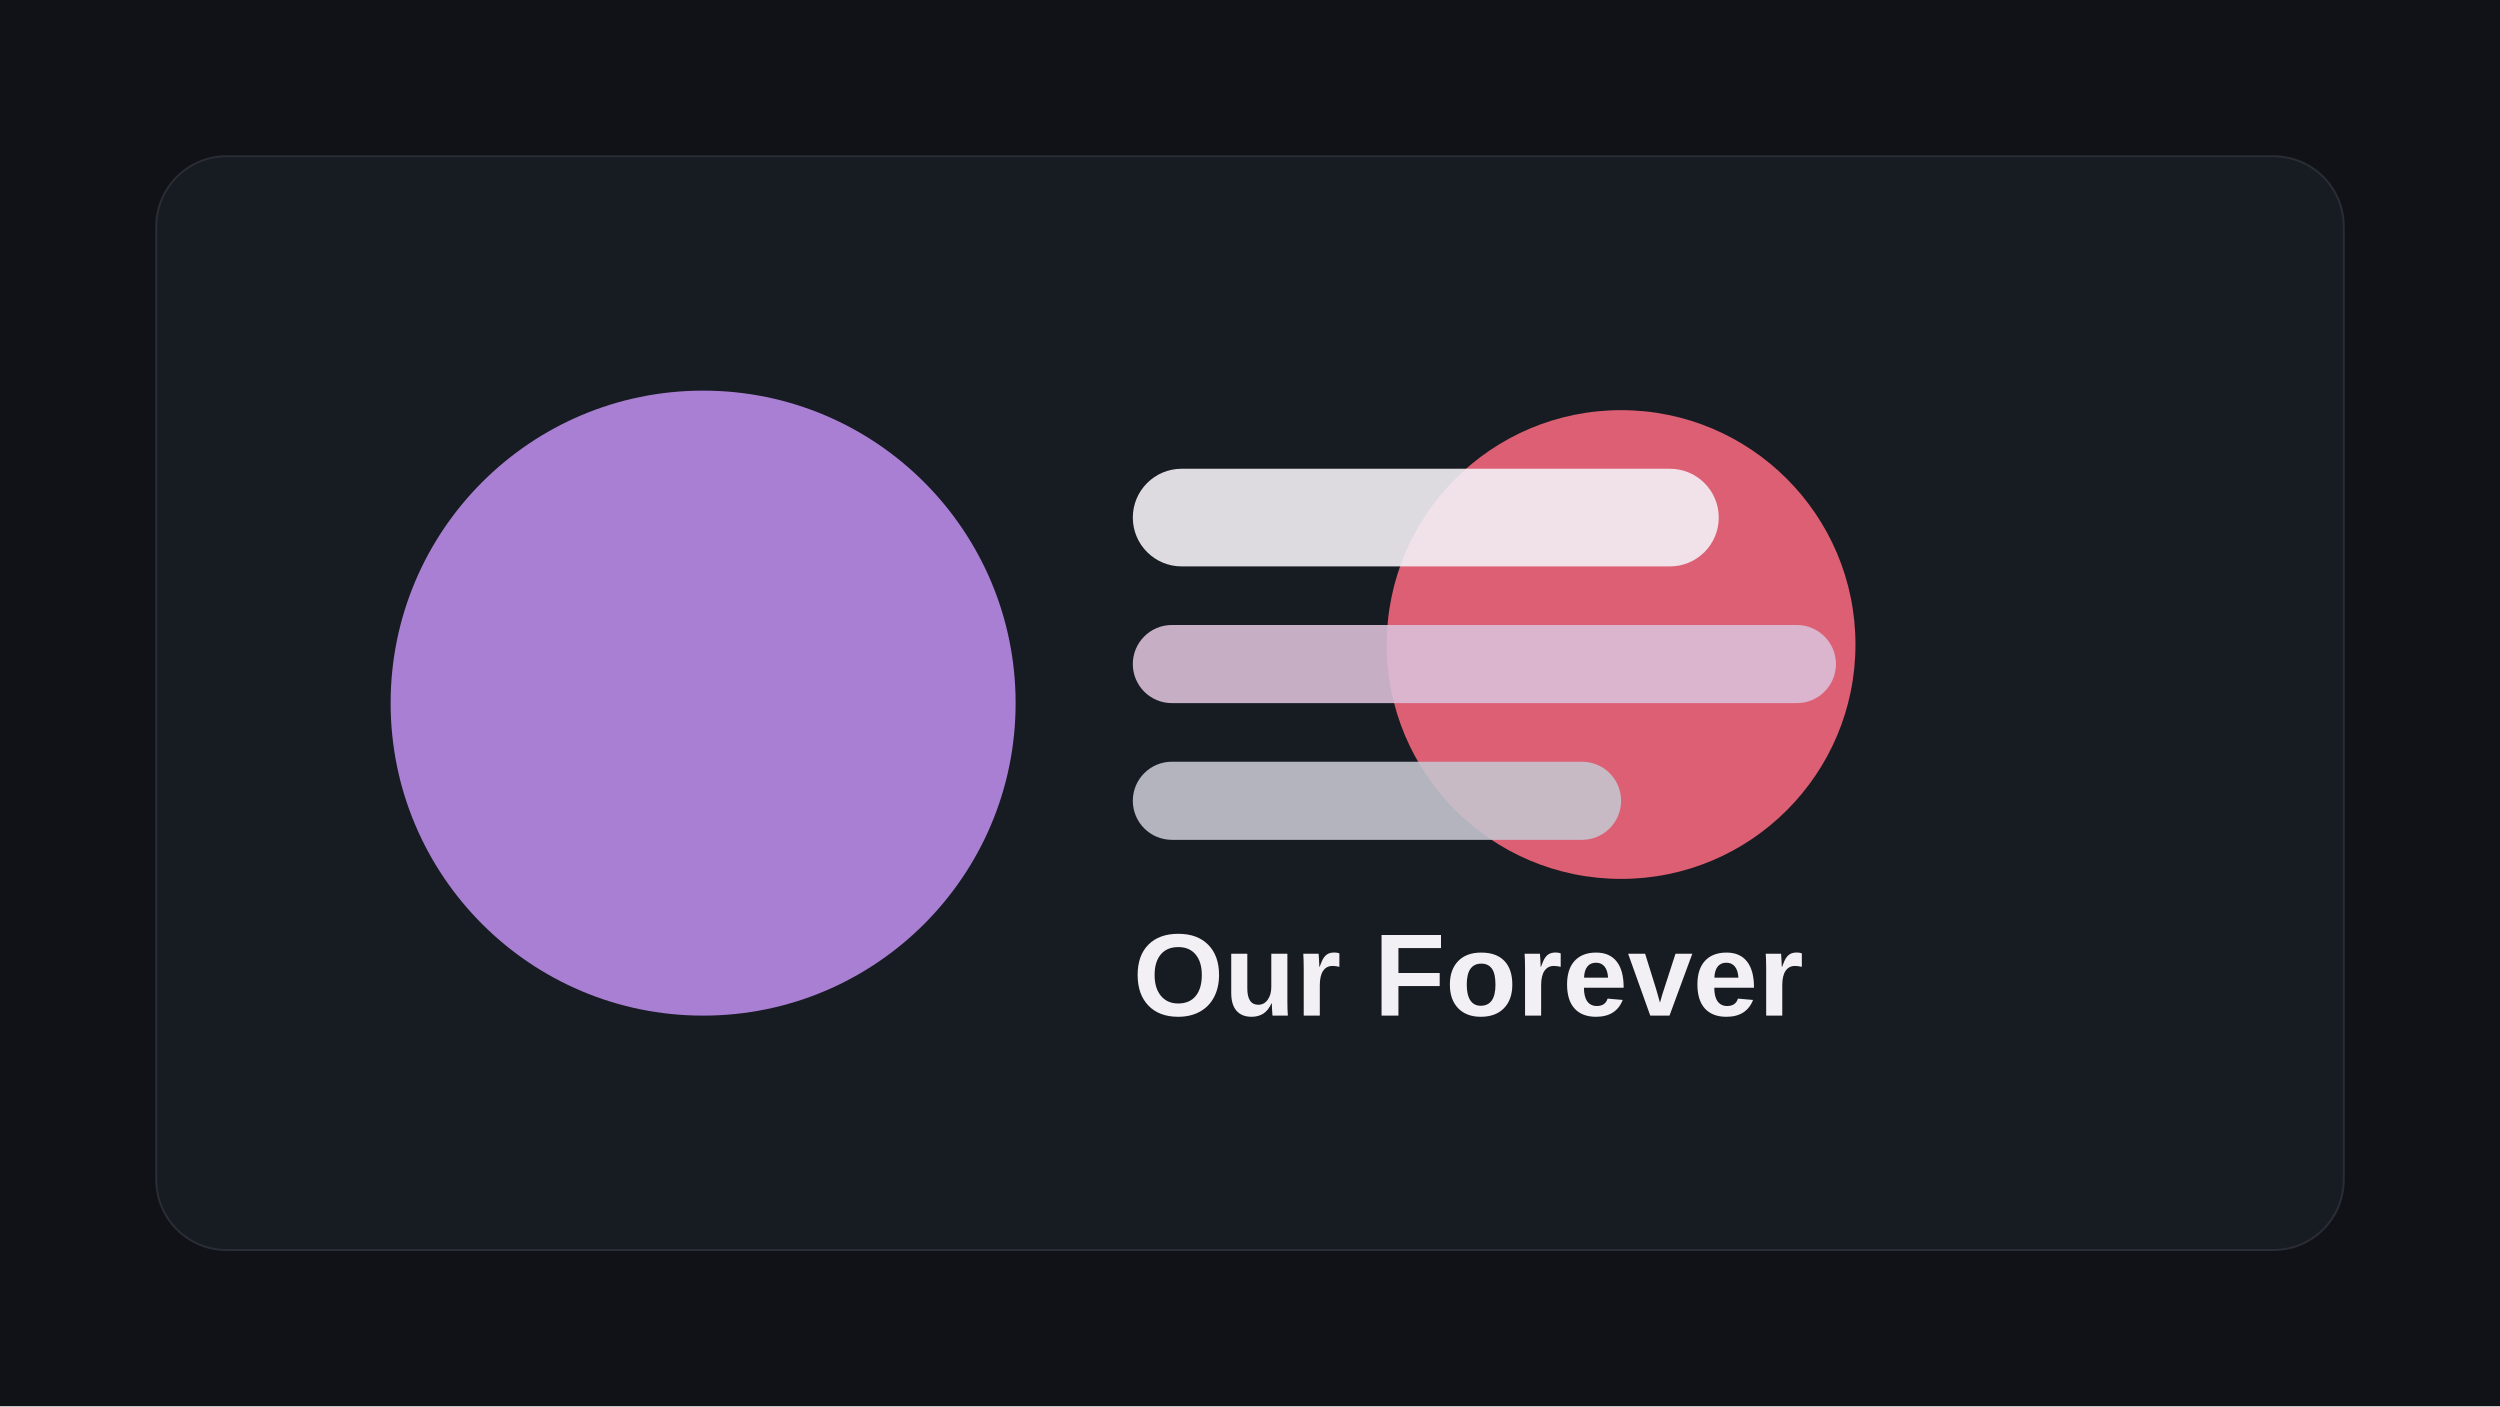
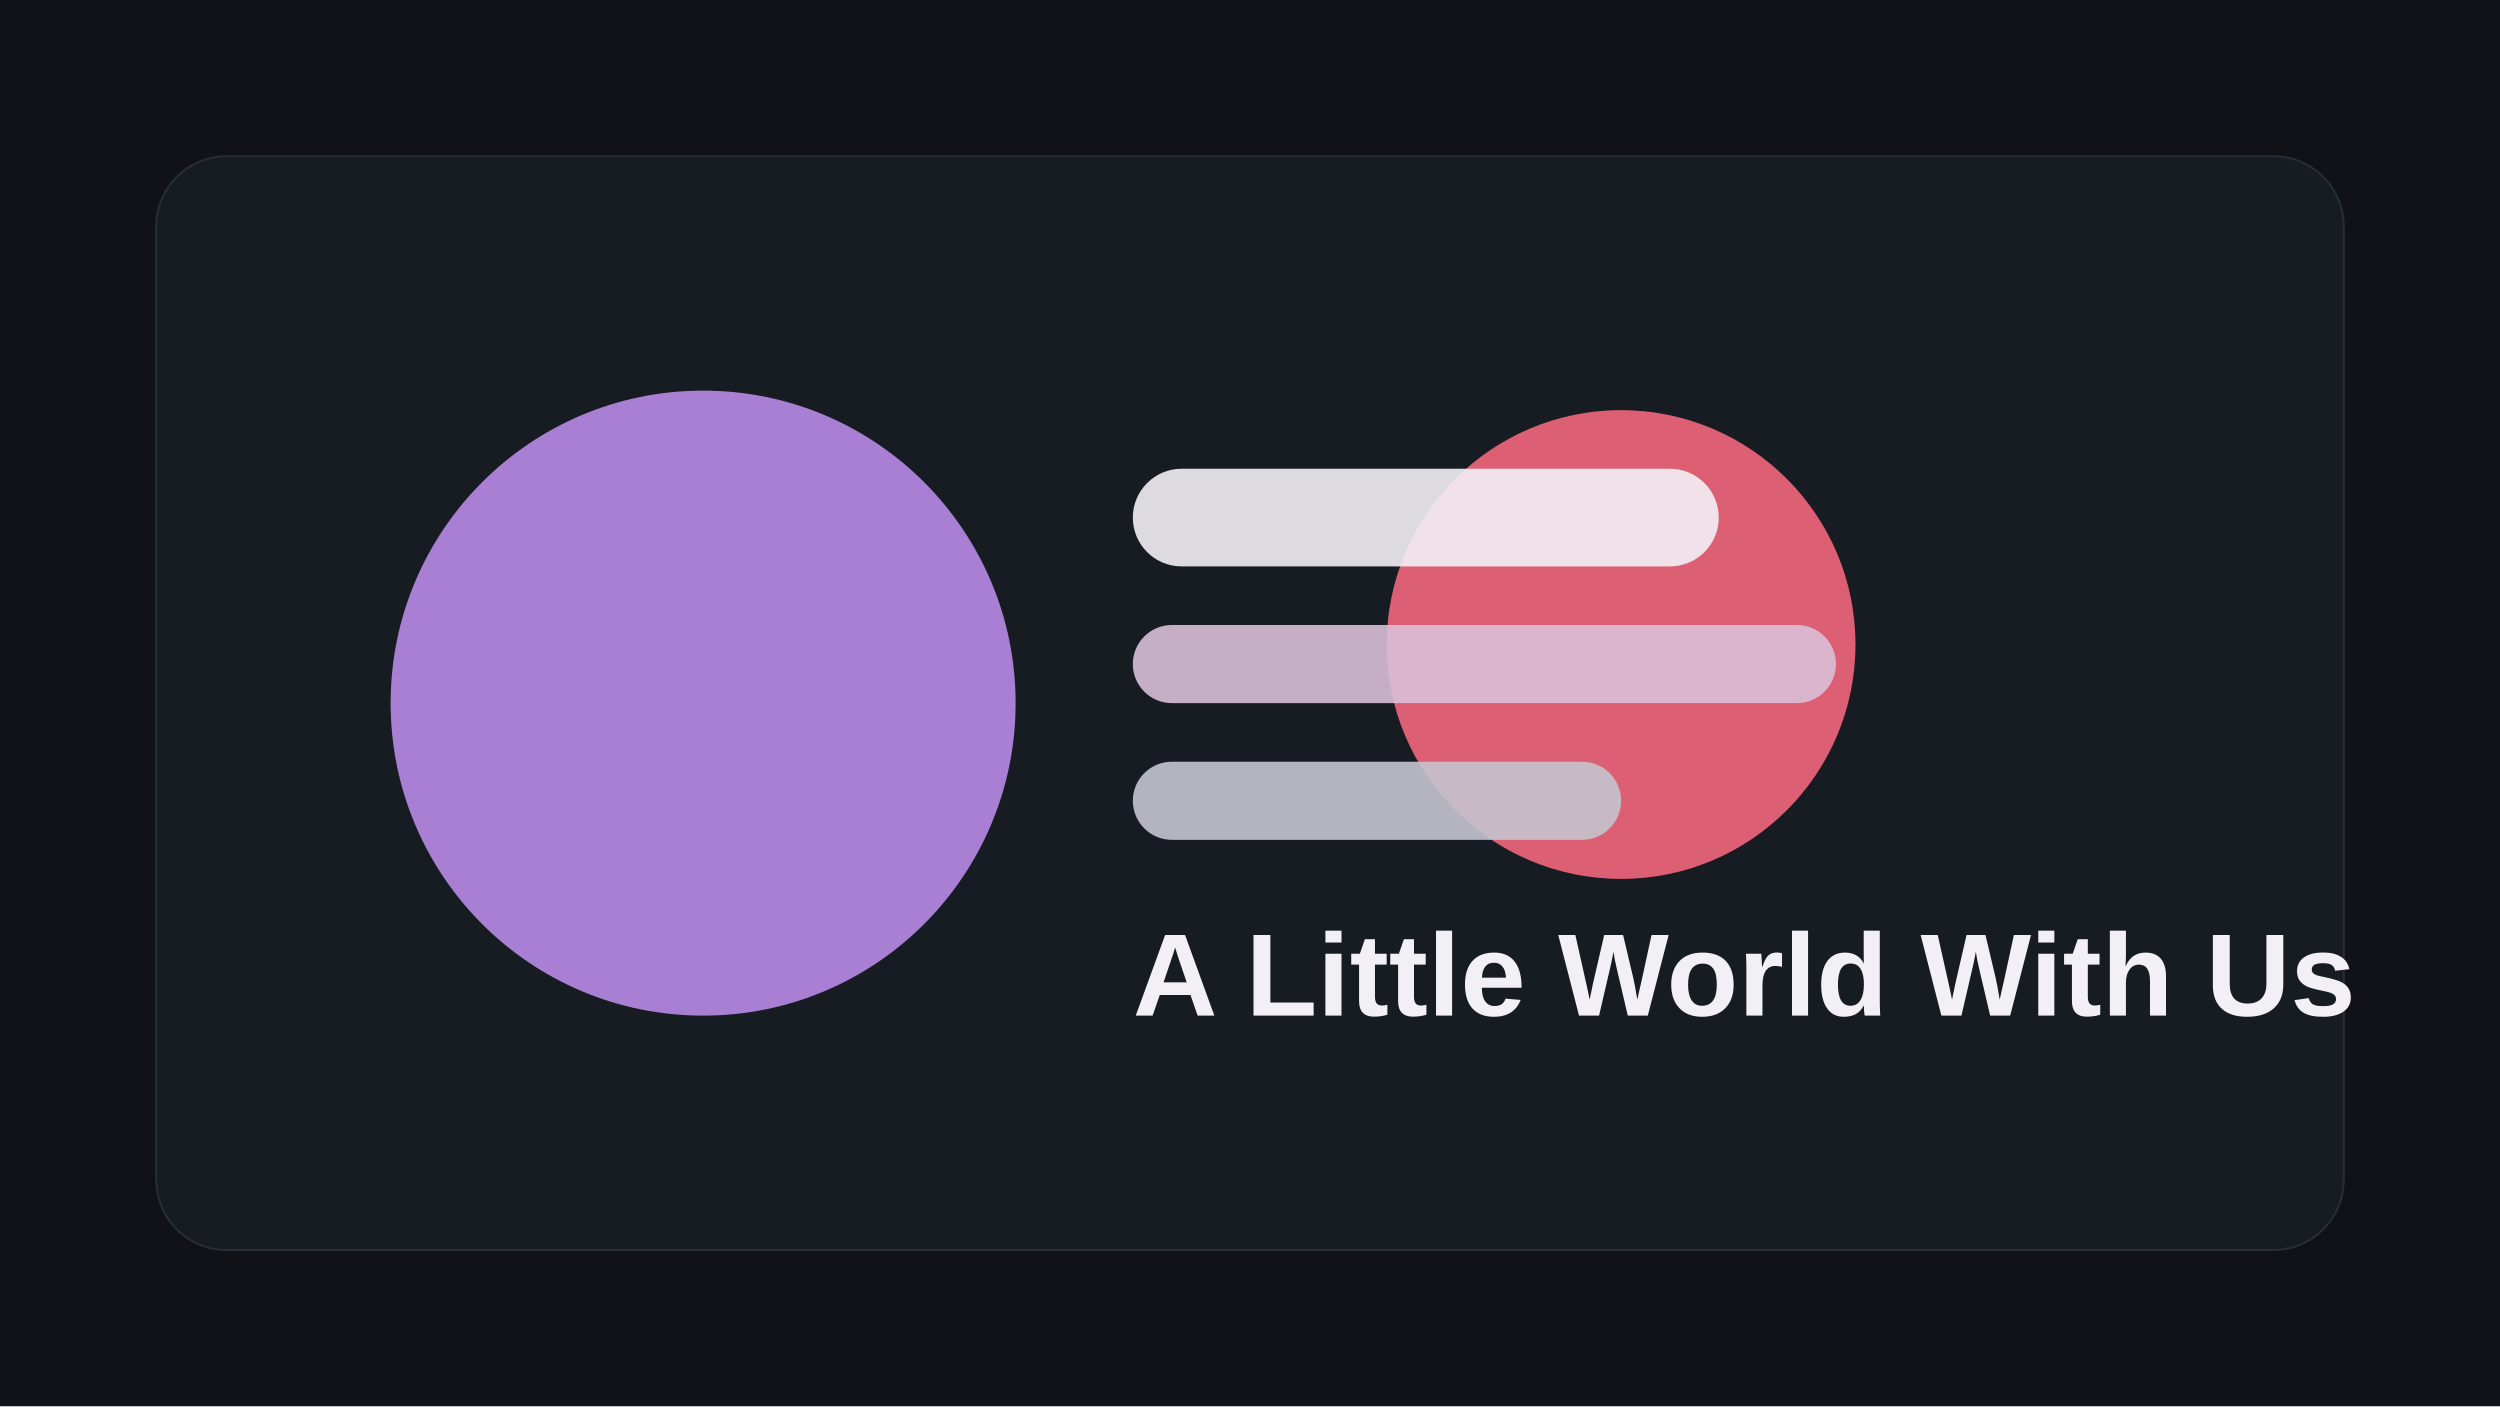
<svg xmlns="http://www.w3.org/2000/svg" width="1280" height="720" viewBox="0 0 1280 720">
  <rect width="1280" height="720" fill="#111217" />
  <rect x="80" y="80" width="1120" height="560" rx="36" fill="#171B22" stroke="#2A2D35" />
  <circle cx="360" cy="360" r="160" fill="#B88AE5" opacity="0.9" />
  <circle cx="830" cy="330" r="120" fill="#FF6B81" opacity="0.85" />
  <rect x="580" y="240" width="300" height="50" rx="25" fill="#F3F0F5" opacity="0.9" />
  <rect x="580" y="320" width="360" height="40" rx="20" fill="#D9BFD7" opacity="0.9" />
  <rect x="580" y="390" width="250" height="40" rx="20" fill="#C4C4CE" opacity="0.9" />
-   <text x="580" y="520" font-size="60" font-family="Arial, sans-serif" fill="#F3F0F5" font-weight="700">Our Forever</text>
+   <text x="580" y="520" font-size="60" font-family="Arial, sans-serif" fill="#F3F0F5" font-weight="700">A Little World With Us</text>
</svg>
